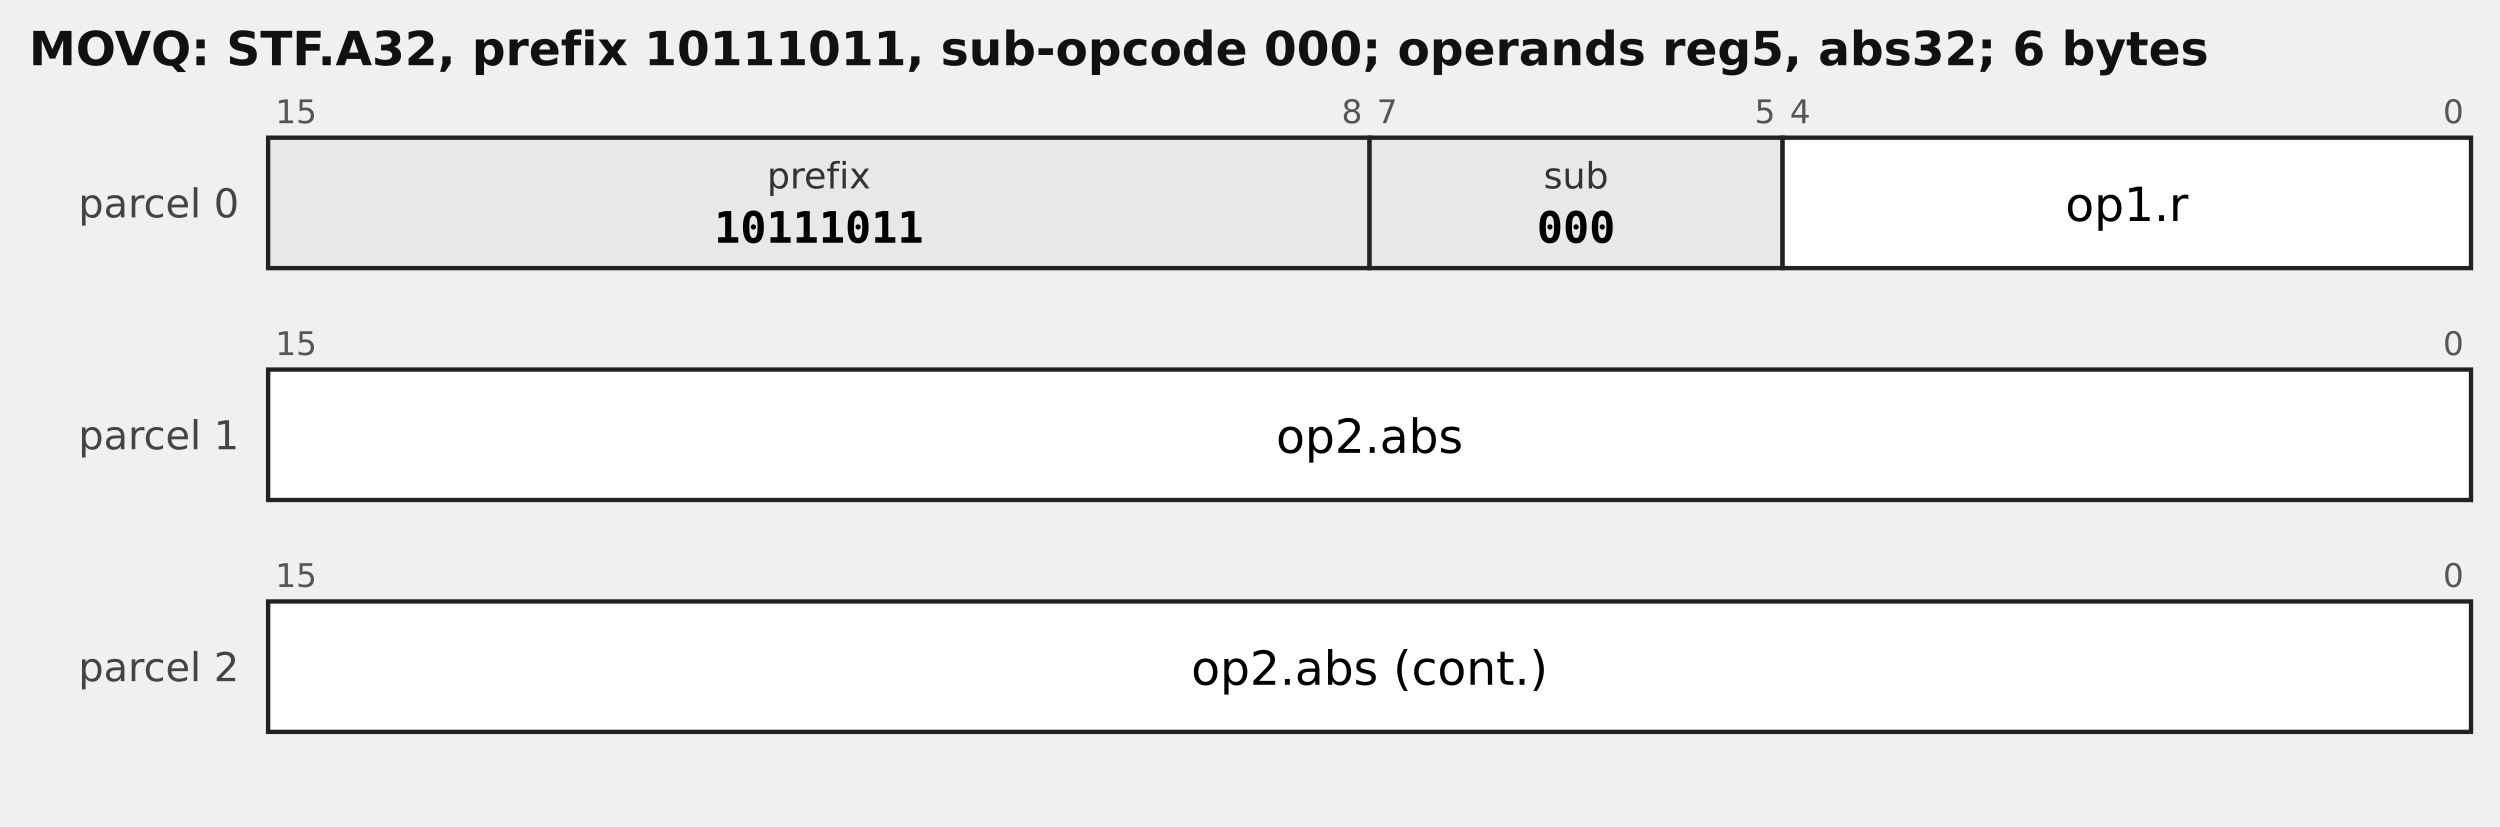
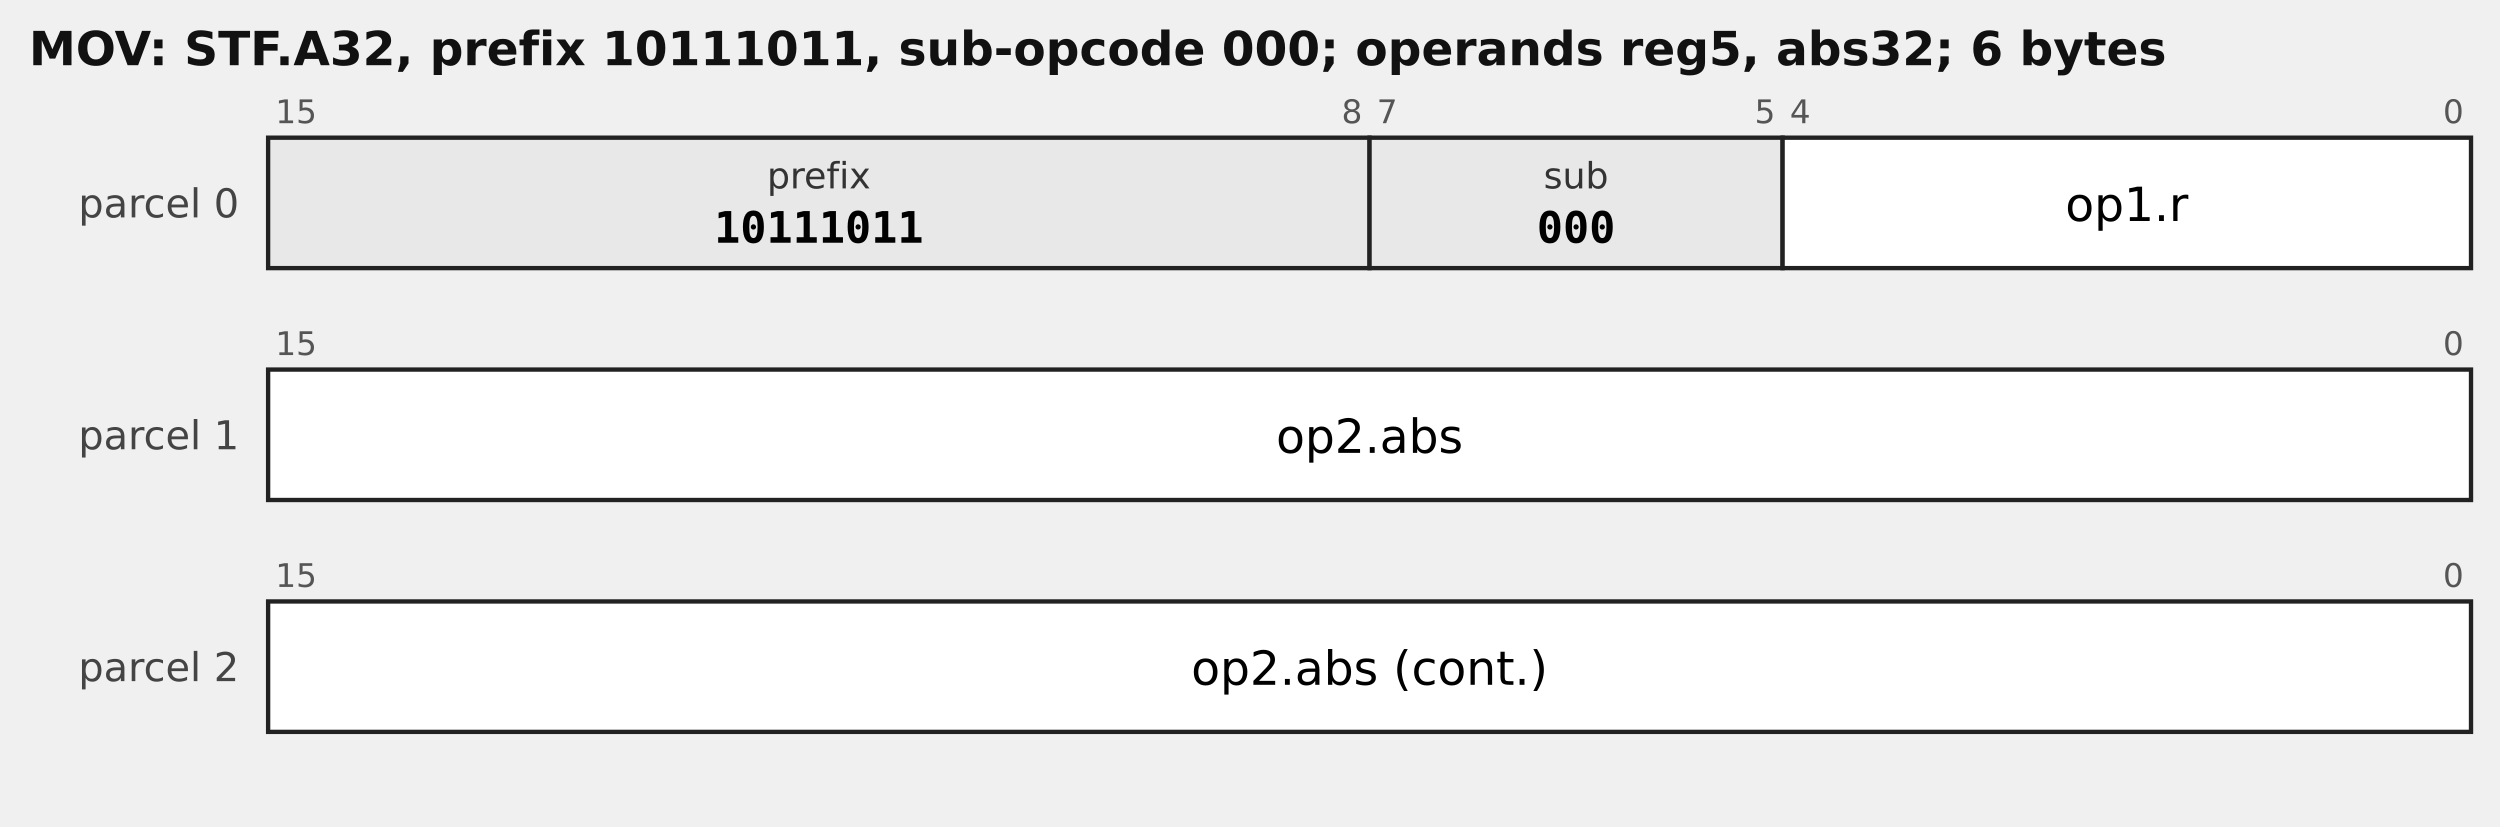
<svg xmlns="http://www.w3.org/2000/svg" width="690" height="228" viewBox="0 0 690 228" font-family="DejaVu Sans, sans-serif">
-   <text x="8" y="18" font-size="13" font-weight="bold" fill="#111">MOVQ: STF.A32, prefix 10111011, sub-opcode 000; operands reg5, abs32; 6 bytes</text>
+   <text x="8" y="18" font-size="13" font-weight="bold" fill="#111">MOV: STF.A32, prefix 10111011, sub-opcode 000; operands reg5, abs32; 6 bytes</text>
  <text x="66" y="60" font-size="11" text-anchor="end" fill="#444">parcel 0</text>
  <rect x="74" y="38" width="304" height="36" fill="#e8e8e8" stroke="#222" stroke-width="1.2" />
  <text x="76" y="34" font-size="9" fill="#555" text-anchor="start">15</text>
  <text x="376" y="34" font-size="9" fill="#555" text-anchor="end">8</text>
  <text x="226.0" y="52" font-size="10.0" text-anchor="middle" font-family="DejaVu Sans, sans-serif" fill="#333">prefix</text>
  <text x="226.0" y="67" font-size="12.0" text-anchor="middle" font-family="DejaVu Sans Mono, monospace" font-weight="bold">10111011</text>
  <rect x="378" y="38" width="114" height="36" fill="#e8e8e8" stroke="#222" stroke-width="1.2" />
  <text x="380" y="34" font-size="9" fill="#555" text-anchor="start">7</text>
  <text x="490" y="34" font-size="9" fill="#555" text-anchor="end">5</text>
  <text x="435.0" y="52" font-size="10.0" text-anchor="middle" font-family="DejaVu Sans, sans-serif" fill="#333">sub</text>
  <text x="435.0" y="67" font-size="12.0" text-anchor="middle" font-family="DejaVu Sans Mono, monospace" font-weight="bold">000</text>
  <rect x="492" y="38" width="190" height="36" fill="#ffffff" stroke="#222" stroke-width="1.2" />
  <text x="494" y="34" font-size="9" fill="#555" text-anchor="start">4</text>
  <text x="680" y="34" font-size="9" fill="#555" text-anchor="end">0</text>
  <text x="587.0" y="61" font-size="13.0" text-anchor="middle" font-family="DejaVu Sans, sans-serif">op1.r</text>
  <text x="66" y="124" font-size="11" text-anchor="end" fill="#444">parcel 1</text>
  <rect x="74" y="102" width="608" height="36" fill="#ffffff" stroke="#222" stroke-width="1.2" />
  <text x="76" y="98" font-size="9" fill="#555" text-anchor="start">15</text>
  <text x="680" y="98" font-size="9" fill="#555" text-anchor="end">0</text>
  <text x="378.0" y="125" font-size="13.0" text-anchor="middle" font-family="DejaVu Sans, sans-serif">op2.abs</text>
  <text x="66" y="188" font-size="11" text-anchor="end" fill="#444">parcel 2</text>
  <rect x="74" y="166" width="608" height="36" fill="#ffffff" stroke="#222" stroke-width="1.2" />
  <text x="76" y="162" font-size="9" fill="#555" text-anchor="start">15</text>
  <text x="680" y="162" font-size="9" fill="#555" text-anchor="end">0</text>
  <text x="378.0" y="189" font-size="13.0" text-anchor="middle" font-family="DejaVu Sans, sans-serif">op2.abs (cont.)</text>
</svg>
